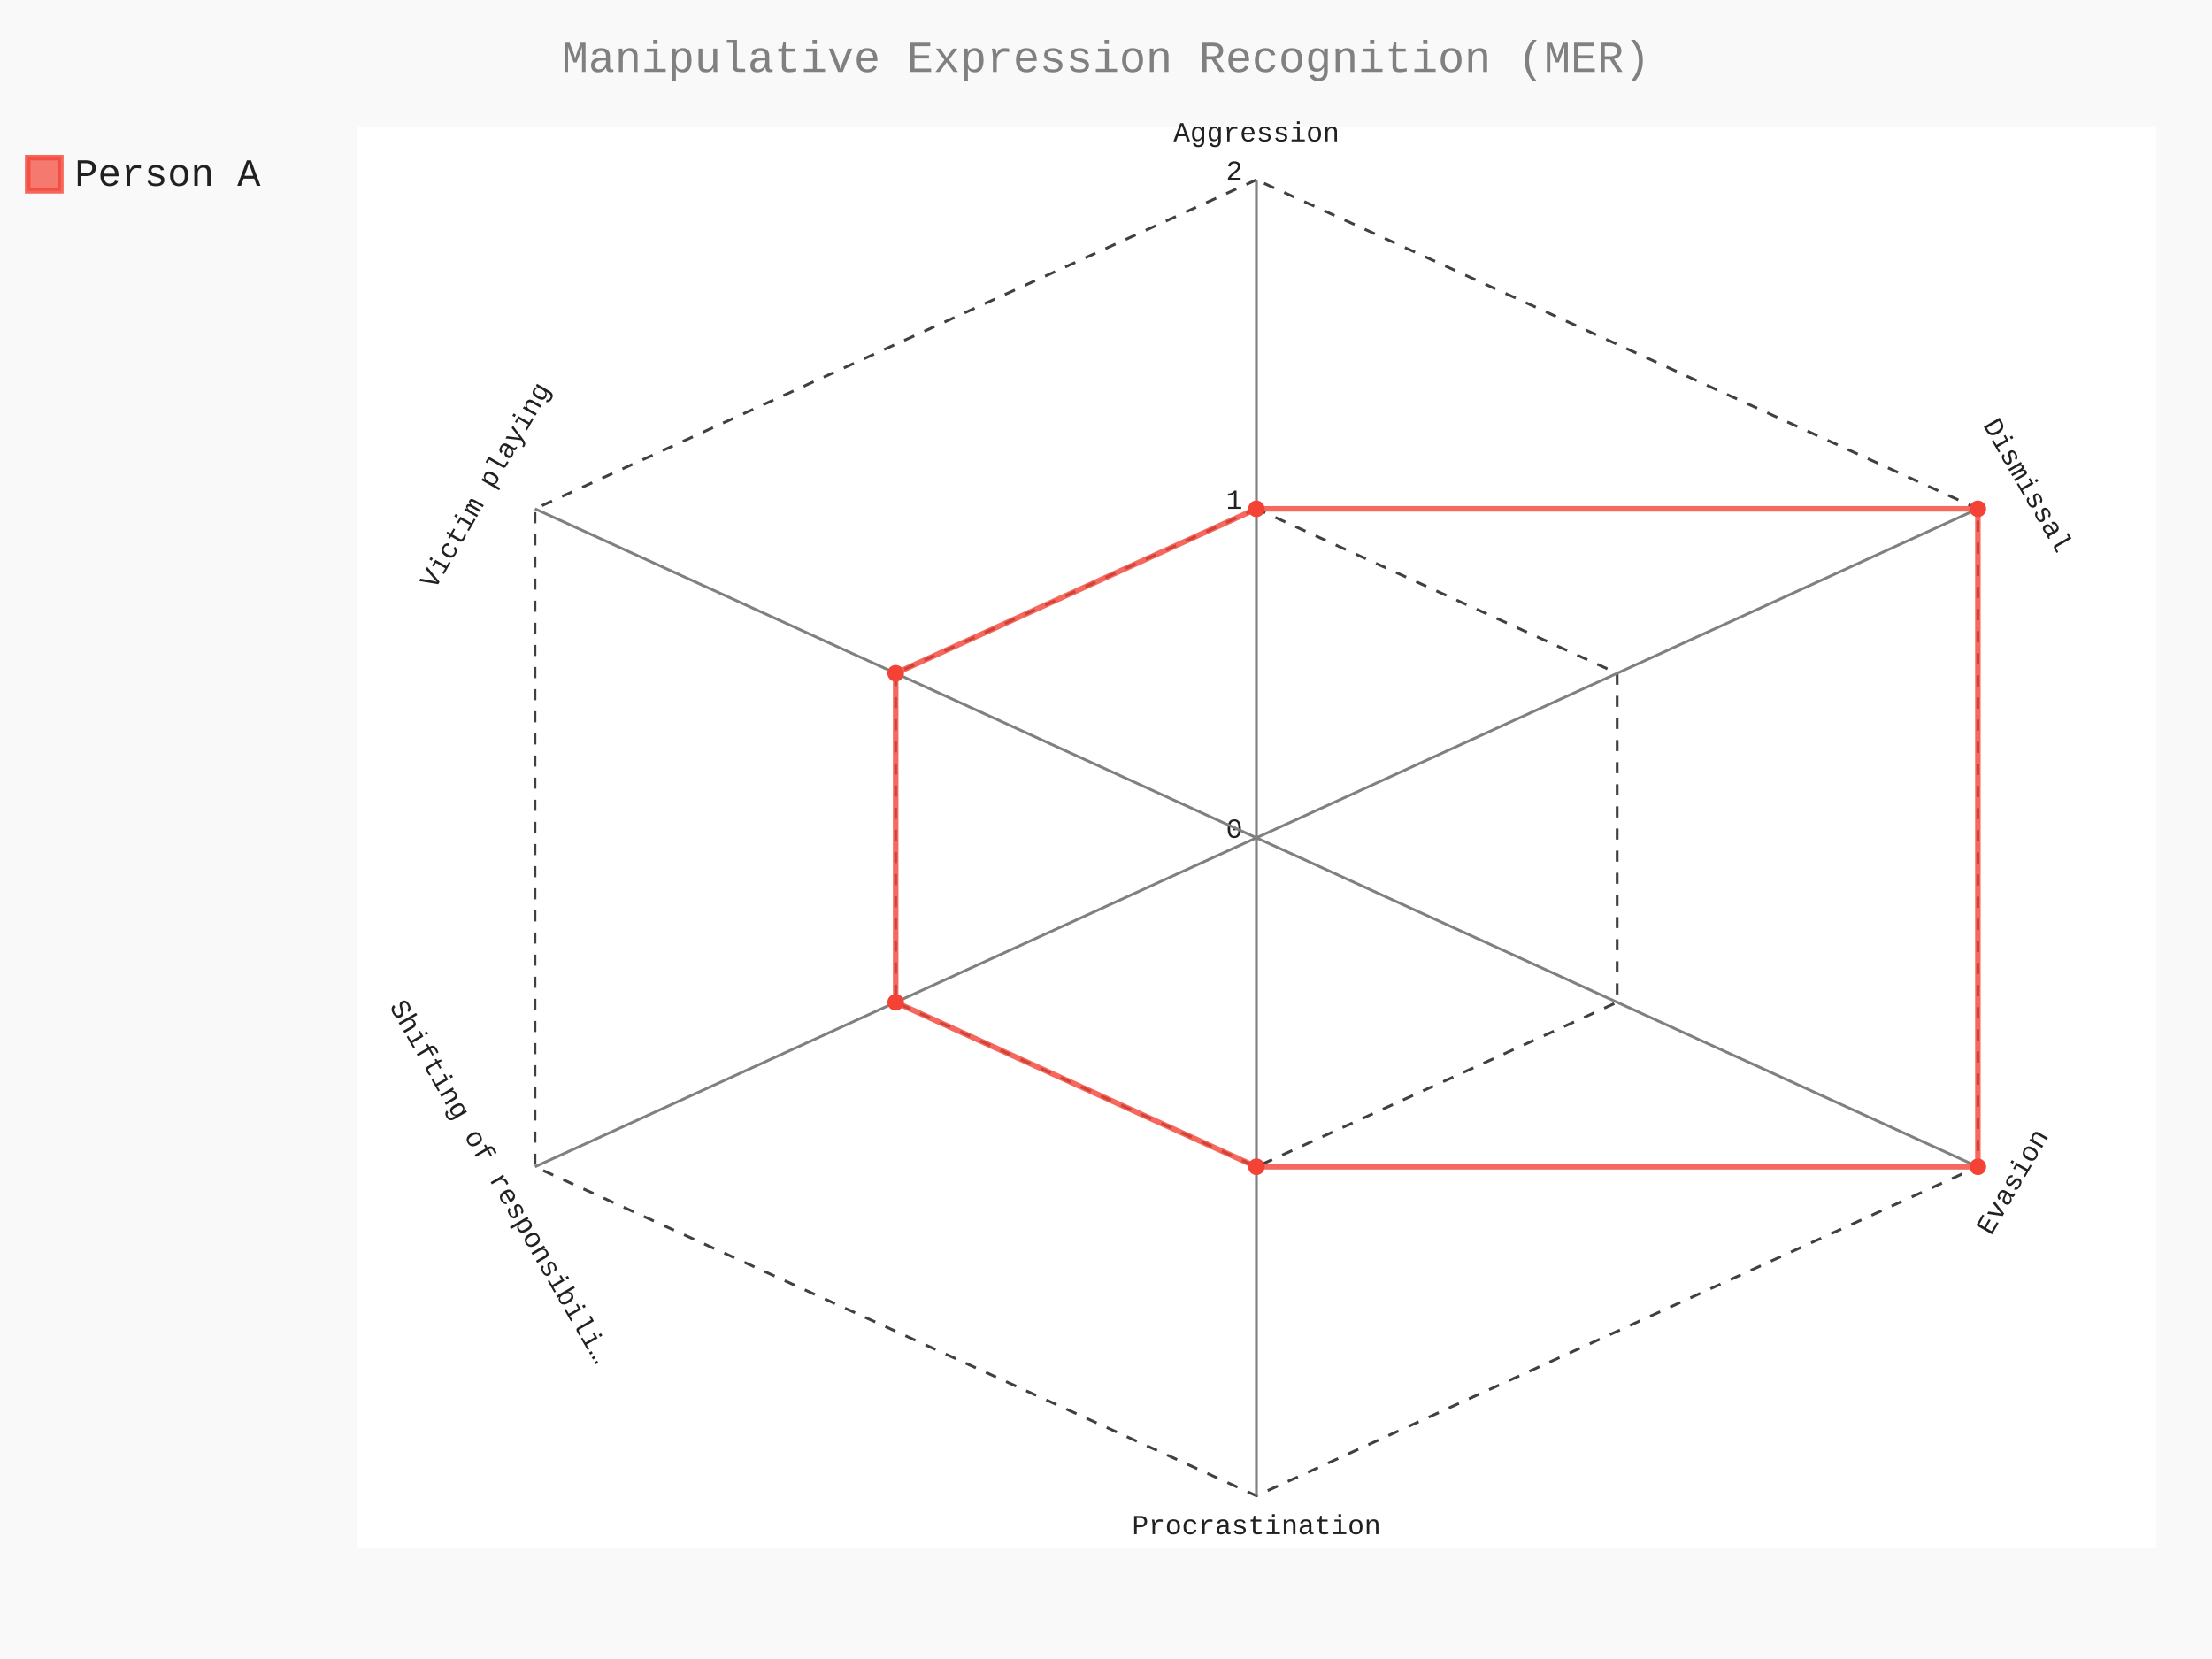
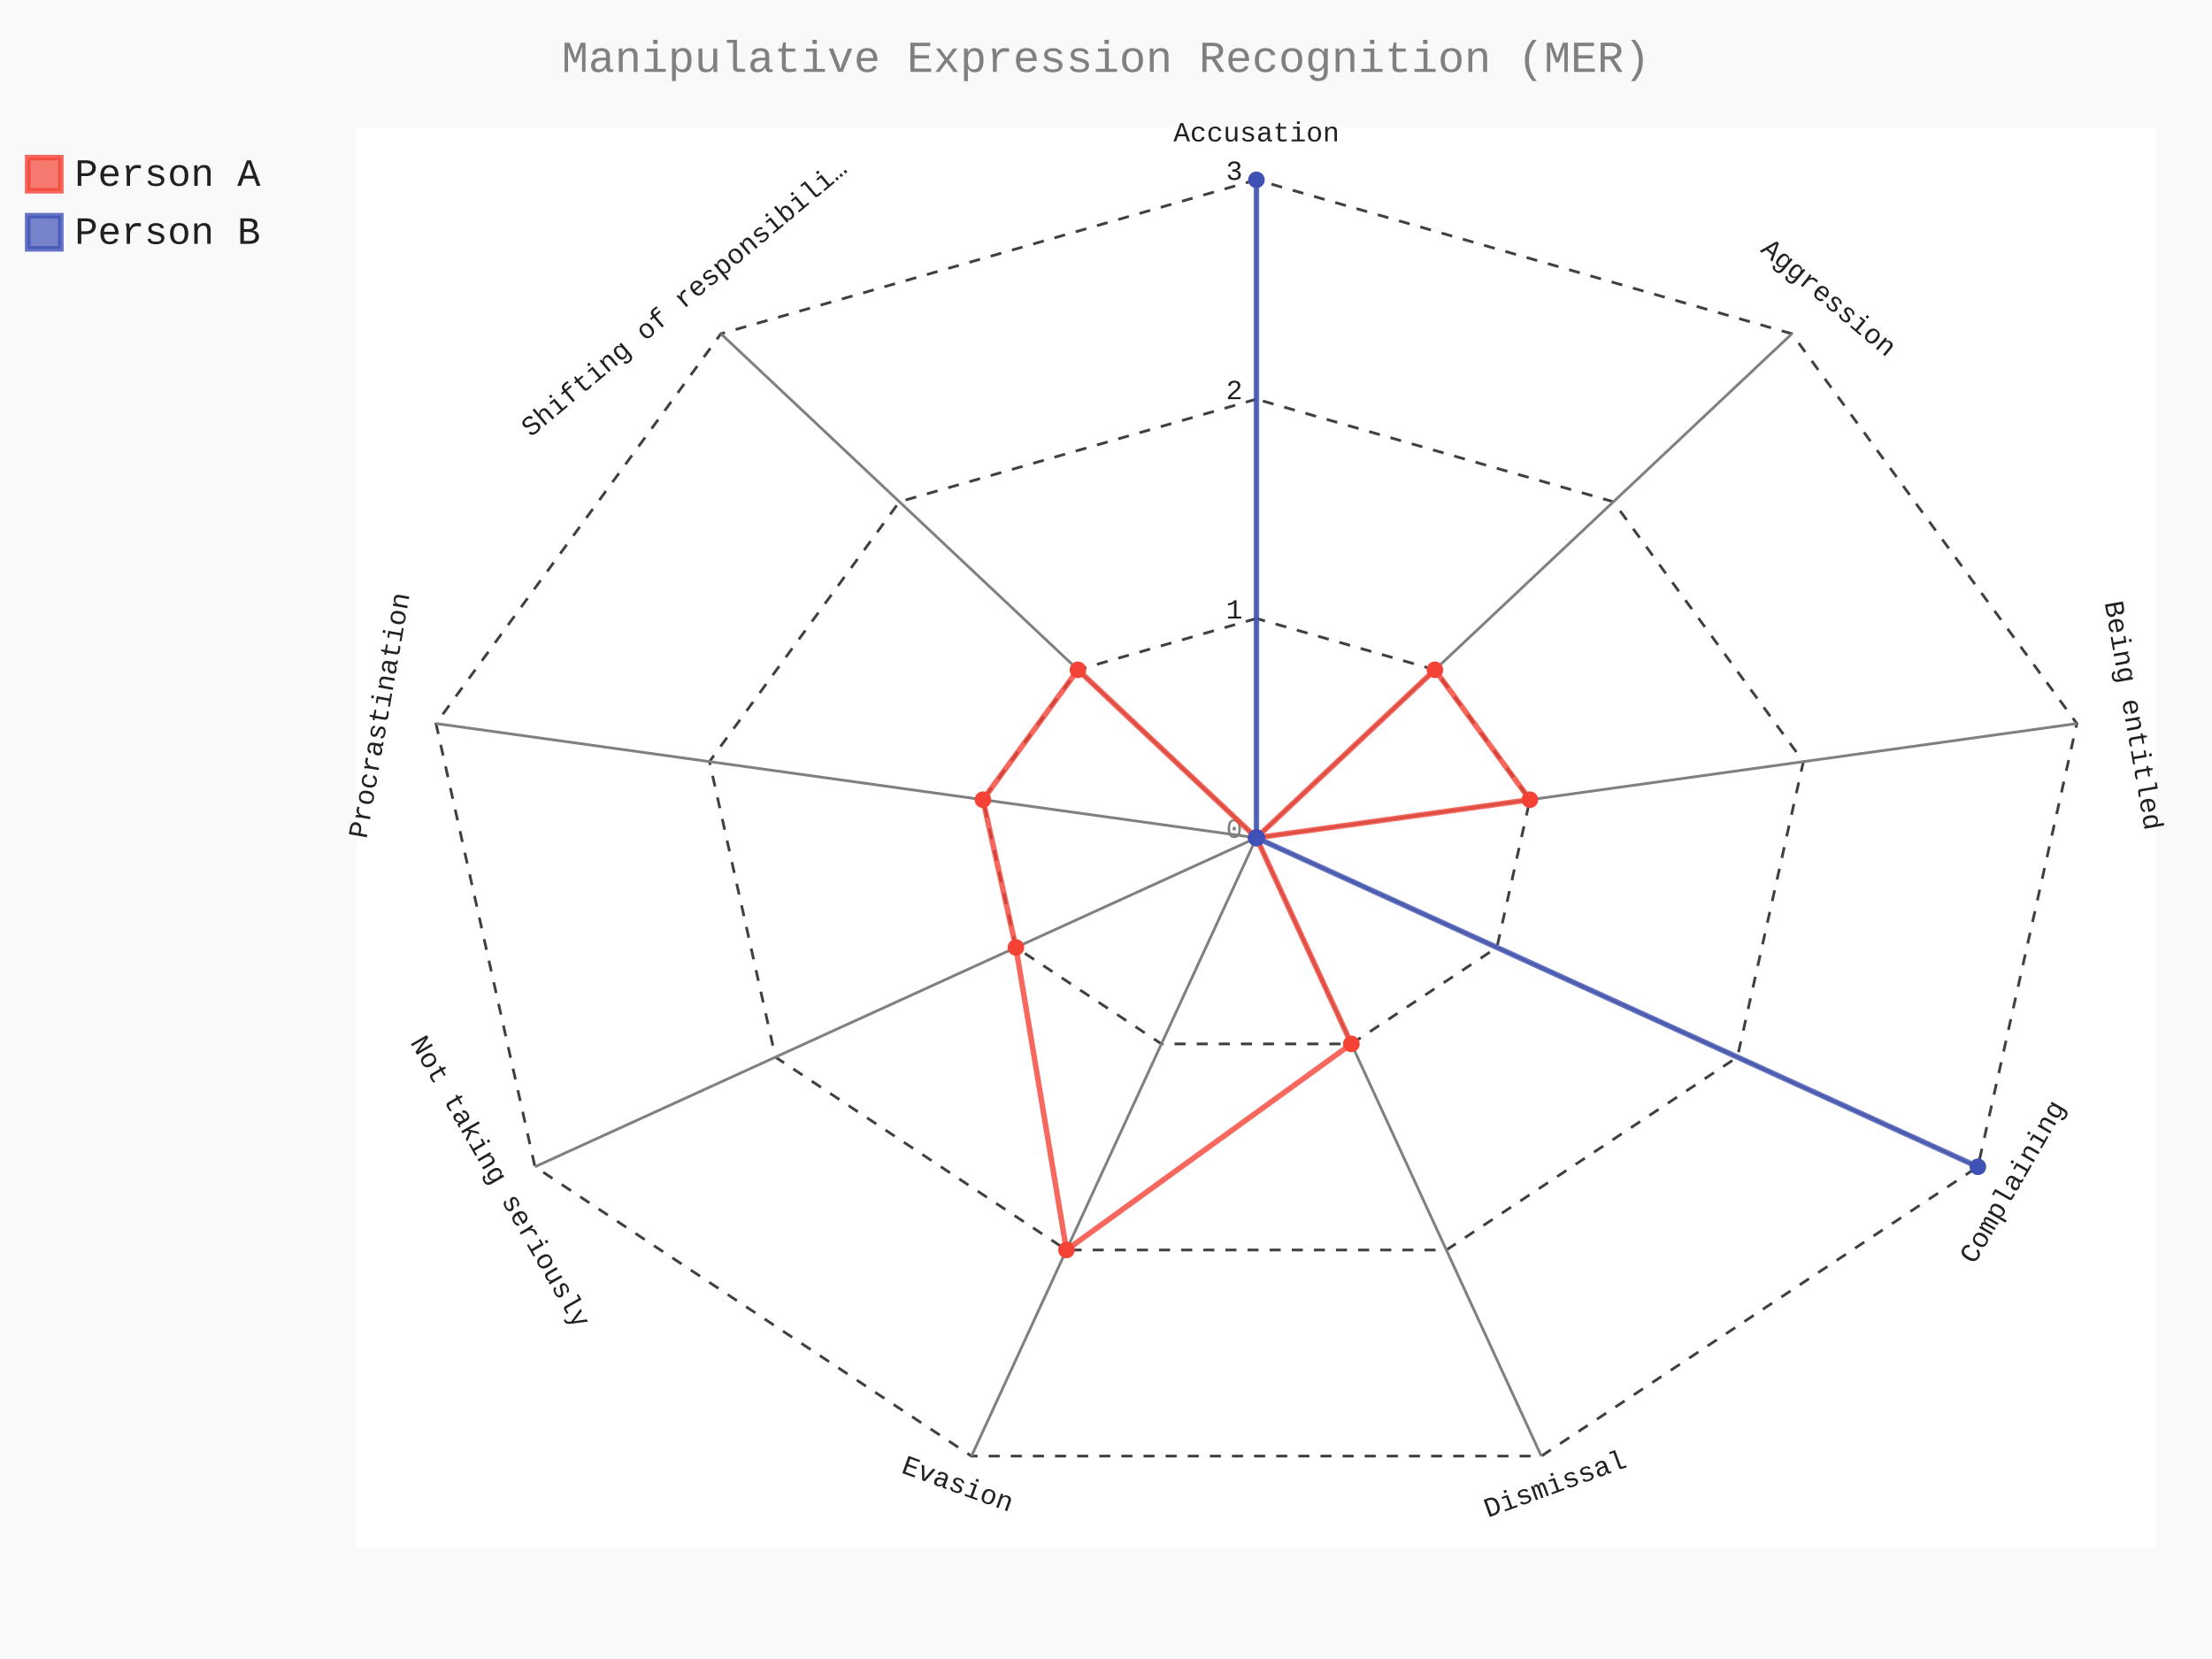
- <svg xmlns="http://www.w3.org/2000/svg" id="chart-443dbc31-e817-4ba4-8fde-5b9981be9436" class="pygal-chart" viewBox="0 0 800 600">
+ <svg xmlns="http://www.w3.org/2000/svg" id="chart-af4e5708-988f-4dfe-bcc4-079bd35db4ac" class="pygal-chart" viewBox="0 0 800 600">
  <defs>
-     <style type="text/css">#chart-443dbc31-e817-4ba4-8fde-5b9981be9436{-webkit-user-select:none;-webkit-font-smoothing:antialiased;font-family:Consolas,"Liberation Mono",Menlo,Courier,monospace}#chart-443dbc31-e817-4ba4-8fde-5b9981be9436 .title{font-family:Consolas,"Liberation Mono",Menlo,Courier,monospace;font-size:16px}#chart-443dbc31-e817-4ba4-8fde-5b9981be9436 .legends .legend text{font-family:Consolas,"Liberation Mono",Menlo,Courier,monospace;font-size:14px}#chart-443dbc31-e817-4ba4-8fde-5b9981be9436 .axis text{font-family:Consolas,"Liberation Mono",Menlo,Courier,monospace;font-size:10px}#chart-443dbc31-e817-4ba4-8fde-5b9981be9436 .axis text.major{font-family:Consolas,"Liberation Mono",Menlo,Courier,monospace;font-size:10px}#chart-443dbc31-e817-4ba4-8fde-5b9981be9436 .text-overlay text.value{font-family:Consolas,"Liberation Mono",Menlo,Courier,monospace;font-size:16px}#chart-443dbc31-e817-4ba4-8fde-5b9981be9436 .text-overlay text.label{font-family:Consolas,"Liberation Mono",Menlo,Courier,monospace;font-size:10px}#chart-443dbc31-e817-4ba4-8fde-5b9981be9436 .tooltip{font-family:Consolas,"Liberation Mono",Menlo,Courier,monospace;font-size:14px}#chart-443dbc31-e817-4ba4-8fde-5b9981be9436 text.no_data{font-family:Consolas,"Liberation Mono",Menlo,Courier,monospace;font-size:64px}
- #chart-443dbc31-e817-4ba4-8fde-5b9981be9436{background-color:rgba(249,249,249,1)}#chart-443dbc31-e817-4ba4-8fde-5b9981be9436 path,#chart-443dbc31-e817-4ba4-8fde-5b9981be9436 line,#chart-443dbc31-e817-4ba4-8fde-5b9981be9436 rect,#chart-443dbc31-e817-4ba4-8fde-5b9981be9436 circle{-webkit-transition:150ms;-moz-transition:150ms;transition:150ms}#chart-443dbc31-e817-4ba4-8fde-5b9981be9436 .graph &gt; .background{fill:rgba(249,249,249,1)}#chart-443dbc31-e817-4ba4-8fde-5b9981be9436 .plot &gt; .background{fill:rgba(255,255,255,1)}#chart-443dbc31-e817-4ba4-8fde-5b9981be9436 .graph{fill:rgba(0,0,0,.87)}#chart-443dbc31-e817-4ba4-8fde-5b9981be9436 text.no_data{fill:rgba(128,128,128,1)}#chart-443dbc31-e817-4ba4-8fde-5b9981be9436 .title{fill:rgba(128,128,128,1)}#chart-443dbc31-e817-4ba4-8fde-5b9981be9436 .legends .legend text{fill:rgba(0,0,0,.87)}#chart-443dbc31-e817-4ba4-8fde-5b9981be9436 .legends .legend:hover text{fill:rgba(128,128,128,1)}#chart-443dbc31-e817-4ba4-8fde-5b9981be9436 .axis .line{stroke:rgba(128,128,128,1)}#chart-443dbc31-e817-4ba4-8fde-5b9981be9436 .axis .guide.line{stroke:rgba(0,0,0,.54)}#chart-443dbc31-e817-4ba4-8fde-5b9981be9436 .axis .major.line{stroke:rgba(0,0,0,.87)}#chart-443dbc31-e817-4ba4-8fde-5b9981be9436 .axis text.major{fill:rgba(128,128,128,1)}#chart-443dbc31-e817-4ba4-8fde-5b9981be9436 .axis.y .guides:hover .guide.line,#chart-443dbc31-e817-4ba4-8fde-5b9981be9436 .line-graph .axis.x .guides:hover .guide.line,#chart-443dbc31-e817-4ba4-8fde-5b9981be9436 .stackedline-graph .axis.x .guides:hover .guide.line,#chart-443dbc31-e817-4ba4-8fde-5b9981be9436 .xy-graph .axis.x .guides:hover .guide.line{stroke:rgba(128,128,128,1)}#chart-443dbc31-e817-4ba4-8fde-5b9981be9436 .axis .guides:hover text{fill:rgba(128,128,128,1)}#chart-443dbc31-e817-4ba4-8fde-5b9981be9436 .reactive{fill-opacity:.7;stroke-opacity:.8;stroke-width:2}#chart-443dbc31-e817-4ba4-8fde-5b9981be9436 .ci{stroke:rgba(0,0,0,.87)}#chart-443dbc31-e817-4ba4-8fde-5b9981be9436 .reactive.active,#chart-443dbc31-e817-4ba4-8fde-5b9981be9436 .active .reactive{fill-opacity:.8;stroke-opacity:.9;stroke-width:4}#chart-443dbc31-e817-4ba4-8fde-5b9981be9436 .ci .reactive.active{stroke-width:1.5}#chart-443dbc31-e817-4ba4-8fde-5b9981be9436 .series text{fill:rgba(128,128,128,1)}#chart-443dbc31-e817-4ba4-8fde-5b9981be9436 .tooltip rect{fill:rgba(255,255,255,1);stroke:rgba(128,128,128,1);-webkit-transition:opacity 150ms;-moz-transition:opacity 150ms;transition:opacity 150ms}#chart-443dbc31-e817-4ba4-8fde-5b9981be9436 .tooltip .label{fill:rgba(0,0,0,.87)}#chart-443dbc31-e817-4ba4-8fde-5b9981be9436 .tooltip .label{fill:rgba(0,0,0,.87)}#chart-443dbc31-e817-4ba4-8fde-5b9981be9436 .tooltip .legend{font-size:.8em;fill:rgba(0,0,0,.54)}#chart-443dbc31-e817-4ba4-8fde-5b9981be9436 .tooltip .x_label{font-size:.6em;fill:rgba(128,128,128,1)}#chart-443dbc31-e817-4ba4-8fde-5b9981be9436 .tooltip .xlink{font-size:.5em;text-decoration:underline}#chart-443dbc31-e817-4ba4-8fde-5b9981be9436 .tooltip .value{font-size:1.5em}#chart-443dbc31-e817-4ba4-8fde-5b9981be9436 .bound{font-size:.5em}#chart-443dbc31-e817-4ba4-8fde-5b9981be9436 .max-value{font-size:.75em;fill:rgba(0,0,0,.54)}#chart-443dbc31-e817-4ba4-8fde-5b9981be9436 .map-element{fill:rgba(255,255,255,1);stroke:rgba(0,0,0,.54) !important}#chart-443dbc31-e817-4ba4-8fde-5b9981be9436 .map-element .reactive{fill-opacity:inherit;stroke-opacity:inherit}#chart-443dbc31-e817-4ba4-8fde-5b9981be9436 .color-0,#chart-443dbc31-e817-4ba4-8fde-5b9981be9436 .color-0 a:visited{stroke:#F44336;fill:#F44336}#chart-443dbc31-e817-4ba4-8fde-5b9981be9436 .text-overlay .color-0 text{fill:black}
- #chart-443dbc31-e817-4ba4-8fde-5b9981be9436 text.no_data{text-anchor:middle}#chart-443dbc31-e817-4ba4-8fde-5b9981be9436 .guide.line{fill:none}#chart-443dbc31-e817-4ba4-8fde-5b9981be9436 .centered{text-anchor:middle}#chart-443dbc31-e817-4ba4-8fde-5b9981be9436 .title{text-anchor:middle}#chart-443dbc31-e817-4ba4-8fde-5b9981be9436 .legends .legend text{fill-opacity:1}#chart-443dbc31-e817-4ba4-8fde-5b9981be9436 .axis.x text{text-anchor:middle}#chart-443dbc31-e817-4ba4-8fde-5b9981be9436 .axis.x:not(.web) text[transform]{text-anchor:start}#chart-443dbc31-e817-4ba4-8fde-5b9981be9436 .axis.x:not(.web) text[transform].backwards{text-anchor:end}#chart-443dbc31-e817-4ba4-8fde-5b9981be9436 .axis.y text{text-anchor:end}#chart-443dbc31-e817-4ba4-8fde-5b9981be9436 .axis.y text[transform].backwards{text-anchor:start}#chart-443dbc31-e817-4ba4-8fde-5b9981be9436 .axis.y2 text{text-anchor:start}#chart-443dbc31-e817-4ba4-8fde-5b9981be9436 .axis.y2 text[transform].backwards{text-anchor:end}#chart-443dbc31-e817-4ba4-8fde-5b9981be9436 .axis .guide.line{stroke-dasharray:4,4;stroke:#404040}#chart-443dbc31-e817-4ba4-8fde-5b9981be9436 .axis .major.guide.line{stroke-dasharray:6,6;stroke:#808080}#chart-443dbc31-e817-4ba4-8fde-5b9981be9436 .horizontal .axis.y .guide.line,#chart-443dbc31-e817-4ba4-8fde-5b9981be9436 .horizontal .axis.y2 .guide.line,#chart-443dbc31-e817-4ba4-8fde-5b9981be9436 .vertical .axis.x .guide.line{opacity:0}#chart-443dbc31-e817-4ba4-8fde-5b9981be9436 .horizontal .axis.always_show .guide.line,#chart-443dbc31-e817-4ba4-8fde-5b9981be9436 .vertical .axis.always_show .guide.line{opacity:1 !important}#chart-443dbc31-e817-4ba4-8fde-5b9981be9436 .axis.y .guides:hover .guide.line,#chart-443dbc31-e817-4ba4-8fde-5b9981be9436 .axis.y2 .guides:hover .guide.line,#chart-443dbc31-e817-4ba4-8fde-5b9981be9436 .axis.x .guides:hover .guide.line{opacity:1}#chart-443dbc31-e817-4ba4-8fde-5b9981be9436 .axis .guides:hover text{opacity:1}#chart-443dbc31-e817-4ba4-8fde-5b9981be9436 .nofill{fill:none}#chart-443dbc31-e817-4ba4-8fde-5b9981be9436 .subtle-fill{fill-opacity:.2}#chart-443dbc31-e817-4ba4-8fde-5b9981be9436 .dot{stroke-width:1px;fill-opacity:1;stroke-opacity:1}#chart-443dbc31-e817-4ba4-8fde-5b9981be9436 .dot.active{stroke-width:5px}#chart-443dbc31-e817-4ba4-8fde-5b9981be9436 .dot.negative{fill:transparent}#chart-443dbc31-e817-4ba4-8fde-5b9981be9436 text,#chart-443dbc31-e817-4ba4-8fde-5b9981be9436 tspan{stroke:none !important}#chart-443dbc31-e817-4ba4-8fde-5b9981be9436 .series text.active{opacity:1}#chart-443dbc31-e817-4ba4-8fde-5b9981be9436 .tooltip rect{fill-opacity:.95;stroke-width:.5}#chart-443dbc31-e817-4ba4-8fde-5b9981be9436 .tooltip text{fill-opacity:1}#chart-443dbc31-e817-4ba4-8fde-5b9981be9436 .showable{visibility:hidden}#chart-443dbc31-e817-4ba4-8fde-5b9981be9436 .showable.shown{visibility:visible}#chart-443dbc31-e817-4ba4-8fde-5b9981be9436 .gauge-background{fill:rgba(229,229,229,1);stroke:none}#chart-443dbc31-e817-4ba4-8fde-5b9981be9436 .bg-lines{stroke:rgba(249,249,249,1);stroke-width:2px}</style>
+     <style type="text/css">#chart-af4e5708-988f-4dfe-bcc4-079bd35db4ac{-webkit-user-select:none;-webkit-font-smoothing:antialiased;font-family:Consolas,"Liberation Mono",Menlo,Courier,monospace}#chart-af4e5708-988f-4dfe-bcc4-079bd35db4ac .title{font-family:Consolas,"Liberation Mono",Menlo,Courier,monospace;font-size:16px}#chart-af4e5708-988f-4dfe-bcc4-079bd35db4ac .legends .legend text{font-family:Consolas,"Liberation Mono",Menlo,Courier,monospace;font-size:14px}#chart-af4e5708-988f-4dfe-bcc4-079bd35db4ac .axis text{font-family:Consolas,"Liberation Mono",Menlo,Courier,monospace;font-size:10px}#chart-af4e5708-988f-4dfe-bcc4-079bd35db4ac .axis text.major{font-family:Consolas,"Liberation Mono",Menlo,Courier,monospace;font-size:10px}#chart-af4e5708-988f-4dfe-bcc4-079bd35db4ac .text-overlay text.value{font-family:Consolas,"Liberation Mono",Menlo,Courier,monospace;font-size:16px}#chart-af4e5708-988f-4dfe-bcc4-079bd35db4ac .text-overlay text.label{font-family:Consolas,"Liberation Mono",Menlo,Courier,monospace;font-size:10px}#chart-af4e5708-988f-4dfe-bcc4-079bd35db4ac .tooltip{font-family:Consolas,"Liberation Mono",Menlo,Courier,monospace;font-size:14px}#chart-af4e5708-988f-4dfe-bcc4-079bd35db4ac text.no_data{font-family:Consolas,"Liberation Mono",Menlo,Courier,monospace;font-size:64px}
+ #chart-af4e5708-988f-4dfe-bcc4-079bd35db4ac{background-color:rgba(249,249,249,1)}#chart-af4e5708-988f-4dfe-bcc4-079bd35db4ac path,#chart-af4e5708-988f-4dfe-bcc4-079bd35db4ac line,#chart-af4e5708-988f-4dfe-bcc4-079bd35db4ac rect,#chart-af4e5708-988f-4dfe-bcc4-079bd35db4ac circle{-webkit-transition:150ms;-moz-transition:150ms;transition:150ms}#chart-af4e5708-988f-4dfe-bcc4-079bd35db4ac .graph &gt; .background{fill:rgba(249,249,249,1)}#chart-af4e5708-988f-4dfe-bcc4-079bd35db4ac .plot &gt; .background{fill:rgba(255,255,255,1)}#chart-af4e5708-988f-4dfe-bcc4-079bd35db4ac .graph{fill:rgba(0,0,0,.87)}#chart-af4e5708-988f-4dfe-bcc4-079bd35db4ac text.no_data{fill:rgba(128,128,128,1)}#chart-af4e5708-988f-4dfe-bcc4-079bd35db4ac .title{fill:rgba(128,128,128,1)}#chart-af4e5708-988f-4dfe-bcc4-079bd35db4ac .legends .legend text{fill:rgba(0,0,0,.87)}#chart-af4e5708-988f-4dfe-bcc4-079bd35db4ac .legends .legend:hover text{fill:rgba(128,128,128,1)}#chart-af4e5708-988f-4dfe-bcc4-079bd35db4ac .axis .line{stroke:rgba(128,128,128,1)}#chart-af4e5708-988f-4dfe-bcc4-079bd35db4ac .axis .guide.line{stroke:rgba(0,0,0,.54)}#chart-af4e5708-988f-4dfe-bcc4-079bd35db4ac .axis .major.line{stroke:rgba(0,0,0,.87)}#chart-af4e5708-988f-4dfe-bcc4-079bd35db4ac .axis text.major{fill:rgba(128,128,128,1)}#chart-af4e5708-988f-4dfe-bcc4-079bd35db4ac .axis.y .guides:hover .guide.line,#chart-af4e5708-988f-4dfe-bcc4-079bd35db4ac .line-graph .axis.x .guides:hover .guide.line,#chart-af4e5708-988f-4dfe-bcc4-079bd35db4ac .stackedline-graph .axis.x .guides:hover .guide.line,#chart-af4e5708-988f-4dfe-bcc4-079bd35db4ac .xy-graph .axis.x .guides:hover .guide.line{stroke:rgba(128,128,128,1)}#chart-af4e5708-988f-4dfe-bcc4-079bd35db4ac .axis .guides:hover text{fill:rgba(128,128,128,1)}#chart-af4e5708-988f-4dfe-bcc4-079bd35db4ac .reactive{fill-opacity:.7;stroke-opacity:.8;stroke-width:2}#chart-af4e5708-988f-4dfe-bcc4-079bd35db4ac .ci{stroke:rgba(0,0,0,.87)}#chart-af4e5708-988f-4dfe-bcc4-079bd35db4ac .reactive.active,#chart-af4e5708-988f-4dfe-bcc4-079bd35db4ac .active .reactive{fill-opacity:.8;stroke-opacity:.9;stroke-width:4}#chart-af4e5708-988f-4dfe-bcc4-079bd35db4ac .ci .reactive.active{stroke-width:1.5}#chart-af4e5708-988f-4dfe-bcc4-079bd35db4ac .series text{fill:rgba(128,128,128,1)}#chart-af4e5708-988f-4dfe-bcc4-079bd35db4ac .tooltip rect{fill:rgba(255,255,255,1);stroke:rgba(128,128,128,1);-webkit-transition:opacity 150ms;-moz-transition:opacity 150ms;transition:opacity 150ms}#chart-af4e5708-988f-4dfe-bcc4-079bd35db4ac .tooltip .label{fill:rgba(0,0,0,.87)}#chart-af4e5708-988f-4dfe-bcc4-079bd35db4ac .tooltip .label{fill:rgba(0,0,0,.87)}#chart-af4e5708-988f-4dfe-bcc4-079bd35db4ac .tooltip .legend{font-size:.8em;fill:rgba(0,0,0,.54)}#chart-af4e5708-988f-4dfe-bcc4-079bd35db4ac .tooltip .x_label{font-size:.6em;fill:rgba(128,128,128,1)}#chart-af4e5708-988f-4dfe-bcc4-079bd35db4ac .tooltip .xlink{font-size:.5em;text-decoration:underline}#chart-af4e5708-988f-4dfe-bcc4-079bd35db4ac .tooltip .value{font-size:1.5em}#chart-af4e5708-988f-4dfe-bcc4-079bd35db4ac .bound{font-size:.5em}#chart-af4e5708-988f-4dfe-bcc4-079bd35db4ac .max-value{font-size:.75em;fill:rgba(0,0,0,.54)}#chart-af4e5708-988f-4dfe-bcc4-079bd35db4ac .map-element{fill:rgba(255,255,255,1);stroke:rgba(0,0,0,.54) !important}#chart-af4e5708-988f-4dfe-bcc4-079bd35db4ac .map-element .reactive{fill-opacity:inherit;stroke-opacity:inherit}#chart-af4e5708-988f-4dfe-bcc4-079bd35db4ac .color-0,#chart-af4e5708-988f-4dfe-bcc4-079bd35db4ac .color-0 a:visited{stroke:#F44336;fill:#F44336}#chart-af4e5708-988f-4dfe-bcc4-079bd35db4ac .color-1,#chart-af4e5708-988f-4dfe-bcc4-079bd35db4ac .color-1 a:visited{stroke:#3F51B5;fill:#3F51B5}#chart-af4e5708-988f-4dfe-bcc4-079bd35db4ac .text-overlay .color-0 text{fill:black}#chart-af4e5708-988f-4dfe-bcc4-079bd35db4ac .text-overlay .color-1 text{fill:black}
+ #chart-af4e5708-988f-4dfe-bcc4-079bd35db4ac text.no_data{text-anchor:middle}#chart-af4e5708-988f-4dfe-bcc4-079bd35db4ac .guide.line{fill:none}#chart-af4e5708-988f-4dfe-bcc4-079bd35db4ac .centered{text-anchor:middle}#chart-af4e5708-988f-4dfe-bcc4-079bd35db4ac .title{text-anchor:middle}#chart-af4e5708-988f-4dfe-bcc4-079bd35db4ac .legends .legend text{fill-opacity:1}#chart-af4e5708-988f-4dfe-bcc4-079bd35db4ac .axis.x text{text-anchor:middle}#chart-af4e5708-988f-4dfe-bcc4-079bd35db4ac .axis.x:not(.web) text[transform]{text-anchor:start}#chart-af4e5708-988f-4dfe-bcc4-079bd35db4ac .axis.x:not(.web) text[transform].backwards{text-anchor:end}#chart-af4e5708-988f-4dfe-bcc4-079bd35db4ac .axis.y text{text-anchor:end}#chart-af4e5708-988f-4dfe-bcc4-079bd35db4ac .axis.y text[transform].backwards{text-anchor:start}#chart-af4e5708-988f-4dfe-bcc4-079bd35db4ac .axis.y2 text{text-anchor:start}#chart-af4e5708-988f-4dfe-bcc4-079bd35db4ac .axis.y2 text[transform].backwards{text-anchor:end}#chart-af4e5708-988f-4dfe-bcc4-079bd35db4ac .axis .guide.line{stroke-dasharray:4,4;stroke:#404040}#chart-af4e5708-988f-4dfe-bcc4-079bd35db4ac .axis .major.guide.line{stroke-dasharray:6,6;stroke:#808080}#chart-af4e5708-988f-4dfe-bcc4-079bd35db4ac .horizontal .axis.y .guide.line,#chart-af4e5708-988f-4dfe-bcc4-079bd35db4ac .horizontal .axis.y2 .guide.line,#chart-af4e5708-988f-4dfe-bcc4-079bd35db4ac .vertical .axis.x .guide.line{opacity:0}#chart-af4e5708-988f-4dfe-bcc4-079bd35db4ac .horizontal .axis.always_show .guide.line,#chart-af4e5708-988f-4dfe-bcc4-079bd35db4ac .vertical .axis.always_show .guide.line{opacity:1 !important}#chart-af4e5708-988f-4dfe-bcc4-079bd35db4ac .axis.y .guides:hover .guide.line,#chart-af4e5708-988f-4dfe-bcc4-079bd35db4ac .axis.y2 .guides:hover .guide.line,#chart-af4e5708-988f-4dfe-bcc4-079bd35db4ac .axis.x .guides:hover .guide.line{opacity:1}#chart-af4e5708-988f-4dfe-bcc4-079bd35db4ac .axis .guides:hover text{opacity:1}#chart-af4e5708-988f-4dfe-bcc4-079bd35db4ac .nofill{fill:none}#chart-af4e5708-988f-4dfe-bcc4-079bd35db4ac .subtle-fill{fill-opacity:.2}#chart-af4e5708-988f-4dfe-bcc4-079bd35db4ac .dot{stroke-width:1px;fill-opacity:1;stroke-opacity:1}#chart-af4e5708-988f-4dfe-bcc4-079bd35db4ac .dot.active{stroke-width:5px}#chart-af4e5708-988f-4dfe-bcc4-079bd35db4ac .dot.negative{fill:transparent}#chart-af4e5708-988f-4dfe-bcc4-079bd35db4ac text,#chart-af4e5708-988f-4dfe-bcc4-079bd35db4ac tspan{stroke:none !important}#chart-af4e5708-988f-4dfe-bcc4-079bd35db4ac .series text.active{opacity:1}#chart-af4e5708-988f-4dfe-bcc4-079bd35db4ac .tooltip rect{fill-opacity:.95;stroke-width:.5}#chart-af4e5708-988f-4dfe-bcc4-079bd35db4ac .tooltip text{fill-opacity:1}#chart-af4e5708-988f-4dfe-bcc4-079bd35db4ac .showable{visibility:hidden}#chart-af4e5708-988f-4dfe-bcc4-079bd35db4ac .showable.shown{visibility:visible}#chart-af4e5708-988f-4dfe-bcc4-079bd35db4ac .gauge-background{fill:rgba(229,229,229,1);stroke:none}#chart-af4e5708-988f-4dfe-bcc4-079bd35db4ac .bg-lines{stroke:rgba(249,249,249,1);stroke-width:2px}</style>
  </defs>
  <g class="graph radar-graph vertical">
    <rect x="0" y="0" width="800" height="600" class="background" />
    <g transform="translate(129, 46)" class="plot">
      <rect x="0" y="0" width="650.8" height="514" class="background" />
      <g class="axis y web">
        <g class="guides">
-           <path d="M325.4 19.037 L64.47 138.019 64.47 375.981 325.4 494.963 586.33 375.981 586.33 138.019 325.4 19.037 Z" class="guide line" />
-           <text x="320.4" y="19.037" class="">2</text>
+           <path d="M325.4 19.037 L131.73 74.71 28.681 215.678 64.47 375.981 222.351 480.612 428.449 480.612 586.33 375.981 622.119 215.678 519.07 74.71 325.4 19.037 Z" class="guide line" />
+           <text x="320.4" y="19.037" class="">3</text>
        </g>
        <g class="guides">
-           <path d="M325.4 138.019 L194.935 197.509 194.935 316.491 325.4 375.981 455.865 316.491 455.865 197.509 325.4 138.019 Z" class="guide line" />
-           <text x="320.4" y="138.019" class="">1</text>
+           <path d="M325.4 98.358 L196.287 135.473 127.587 229.452 151.447 336.321 256.7 406.075 394.1 406.075 499.353 336.321 523.213 229.452 454.513 135.473 325.4 98.358 Z" class="guide line" />
+           <text x="320.4" y="98.358" class="">2</text>
        </g>
        <g class="guides">
-           <path d="M325.4 257 L325.4 257 325.4 257 325.4 257 325.4 257 325.4 257 325.4 257 Z" class="guide line" />
-           <text x="320.4" y="257.0" class="">0</text>
+           <path d="M325.4 177.679 L260.843 196.237 226.494 243.226 238.423 296.66 291.05 331.537 359.75 331.537 412.377 296.66 424.306 243.226 389.957 196.237 325.4 177.679 Z" class="guide line" />
+           <text x="320.4" y="177.679" class="">1</text>
+         </g>
+         <g class="guides">
+           <path d="M325.4 257 L325.4 257 325.4 257 325.4 257 325.4 257 325.4 257 325.4 257 325.4 257 325.4 257 325.4 257 Z" class="major guide line" />
+           <text x="320.4" y="257.0" class="major">0</text>
        </g>
      </g>
      <g class="axis x web">
        <g class="guides">
          <path d="M325.4 257 L325.4 19.037" class="line" />
-           <text x="325.4" y="5.14" class="" transform="rotate(0 325.4 5.14)">Aggression</text>
+           <text x="325.4" y="5.14" class="" transform="rotate(0 325.4 5.14)">Accusation</text>
        </g>
        <g class="guides">
-           <path d="M325.4 257 L64.47 138.019" class="line" />
-           <text x="49.231" y="131.07" class="" transform="rotate(-60 49.23143 131.07)">Victim playing</text>
+           <path d="M325.4 257 L131.73 74.71" class="line" />
+           <text x="120.42" y="64.064" class="" transform="rotate(-40 120.4202 64.06405)">Shifting of responsibili…</text>
+         </g>
+         <g class="guides">
+           <path d="M325.4 257 L28.681 215.678" class="line" />
+           <text x="11.353" y="213.265" class="" transform="rotate(-80 11.35269 213.265)">Procrastination</text>
        </g>
        <g class="guides">
          <path d="M325.4 257 L64.47 375.981" class="line" />
-           <text x="49.231" y="382.93" class="" transform="rotate(-300 49.23143 382.93)">Shifting of responsibili…</text>
+           <text x="49.231" y="382.93" class="" transform="rotate(-300 49.23143 382.93)">Not taking seriously</text>
        </g>
        <g class="guides">
-           <path d="M325.4 257 L325.4 494.963" class="line" />
-           <text x="325.4" y="508.86" class="" transform="rotate(-360 325.4 508.86)">Procrastination</text>
+           <path d="M325.4 257 L222.351 480.612" class="line" />
+           <text x="216.333" y="493.671" class="" transform="rotate(-340 216.3325 493.671)">Evasion</text>
+         </g>
+         <g class="guides">
+           <path d="M325.4 257 L428.449 480.612" class="line" />
+           <text x="434.467" y="493.671" class="" transform="rotate(-380 434.4675 493.671)">Dismissal</text>
        </g>
        <g class="guides">
          <path d="M325.4 257 L586.33 375.981" class="line" />
-           <text x="601.569" y="382.93" class="" transform="rotate(-420 601.5686 382.93)">Evasion</text>
+           <text x="601.569" y="382.93" class="" transform="rotate(-420 601.5686 382.93)">Complaining</text>
        </g>
        <g class="guides">
-           <path d="M325.4 257 L586.33 138.019" class="line" />
-           <text x="601.569" y="131.07" class="" transform="rotate(-300 601.5686 131.07)">Dismissal</text>
+           <path d="M325.4 257 L622.119 215.678" class="line" />
+           <text x="639.447" y="213.265" class="" transform="rotate(-280 639.4473 213.265)">Being entitled</text>
+         </g>
+         <g class="guides">
+           <path d="M325.4 257 L519.07 74.71" class="line" />
+           <text x="530.38" y="64.064" class="" transform="rotate(-320 530.3798 64.06405)">Aggression</text>
        </g>
      </g>
      <g class="series serie-0 color-0">
-         <path d="M325.4 138.019 L194.935 197.509 194.935 316.491 325.4 375.981 586.33 375.981 586.33 138.019 Z" class="line reactive nofill" />
+         <path d="M325.4 257 L260.843 196.237 226.494 243.226 238.423 296.66 256.7 406.075 359.75 331.537 325.4 257 424.306 243.226 389.957 196.237 Z" class="line reactive nofill" />
+       </g>
+       <g class="series serie-1 color-1">
+         <path d="M325.4 19.037 L325.4 257 325.4 257 325.4 257 325.4 257 325.4 257 586.33 375.981 325.4 257 325.4 257 Z" class="line reactive nofill" />
      </g>
    </g>
    <g class="titles">
      <text x="400.0" y="26" class="title plot_title">Manipulative Expression Recognition (MER)</text>
    </g>
    <g transform="translate(129, 46)" class="plot overlay">
      <g class="series serie-0 color-0">
        <g class="dots">
-           <circle cx="325.4" cy="138.019" r="2.5" class="dot reactive tooltip-trigger" />
+           <circle cx="325.4" cy="257.0" r="2.5" class="dot reactive tooltip-trigger" />
        </g>
        <g class="dots">
-           <circle cx="194.935" cy="197.509" r="2.5" class="dot reactive tooltip-trigger" />
+           <circle cx="260.843" cy="196.237" r="2.5" class="dot reactive tooltip-trigger" />
        </g>
        <g class="dots">
-           <circle cx="194.935" cy="316.491" r="2.5" class="dot reactive tooltip-trigger" />
+           <circle cx="226.494" cy="243.226" r="2.5" class="dot reactive tooltip-trigger" />
        </g>
        <g class="dots">
-           <circle cx="325.4" cy="375.981" r="2.5" class="dot reactive tooltip-trigger" />
+           <circle cx="238.423" cy="296.66" r="2.5" class="dot reactive tooltip-trigger" />
+         </g>
+         <g class="dots">
+           <circle cx="256.7" cy="406.075" r="2.5" class="dot reactive tooltip-trigger" />
+         </g>
+         <g class="dots">
+           <circle cx="359.75" cy="331.537" r="2.5" class="dot reactive tooltip-trigger" />
+         </g>
+         <g class="dots">
+           <circle cx="325.4" cy="257.0" r="2.5" class="dot reactive tooltip-trigger" />
+         </g>
+         <g class="dots">
+           <circle cx="424.306" cy="243.226" r="2.5" class="dot reactive tooltip-trigger" />
+         </g>
+         <g class="dots">
+           <circle cx="389.957" cy="196.237" r="2.5" class="dot reactive tooltip-trigger" />
+         </g>
+       </g>
+       <g class="series serie-1 color-1">
+         <g class="dots">
+           <circle cx="325.4" cy="19.037" r="2.5" class="dot reactive tooltip-trigger" />
+         </g>
+         <g class="dots">
+           <circle cx="325.4" cy="257.0" r="2.5" class="dot reactive tooltip-trigger" />
+         </g>
+         <g class="dots">
+           <circle cx="325.4" cy="257.0" r="2.5" class="dot reactive tooltip-trigger" />
+         </g>
+         <g class="dots">
+           <circle cx="325.4" cy="257.0" r="2.5" class="dot reactive tooltip-trigger" />
+         </g>
+         <g class="dots">
+           <circle cx="325.4" cy="257.0" r="2.5" class="dot reactive tooltip-trigger" />
+         </g>
+         <g class="dots">
+           <circle cx="325.4" cy="257.0" r="2.5" class="dot reactive tooltip-trigger" />
        </g>
        <g class="dots">
          <circle cx="586.33" cy="375.981" r="2.5" class="dot reactive tooltip-trigger" />
        </g>
        <g class="dots">
-           <circle cx="586.33" cy="138.019" r="2.5" class="dot reactive tooltip-trigger" />
+           <circle cx="325.4" cy="257.0" r="2.5" class="dot reactive tooltip-trigger" />
+         </g>
+         <g class="dots">
+           <circle cx="325.4" cy="257.0" r="2.5" class="dot reactive tooltip-trigger" />
        </g>
      </g>
    </g>
    <g transform="translate(129, 46)" class="plot text-overlay">
      <g class="series serie-0 color-0" />
+       <g class="series serie-1 color-1" />
    </g>
    <g transform="translate(129, 46)" class="plot tooltip-overlay">
      <g transform="translate(0 0)" style="opacity: 0" class="tooltip">
        <rect rx="0" ry="0" width="0" height="0" class="tooltip-box" />
        <g class="text" />
      </g>
    </g>
    <g transform="translate(10, 56)" class="legends">
      <g id="activate-serie-0" class="legend reactive activate-serie">
        <rect x="0.0" y="1.0" width="12" height="12" class="color-0 reactive" />
        <text x="17.0" y="11.2">Person A</text>
      </g>
+       <g id="activate-serie-1" class="legend reactive activate-serie">
+         <rect x="0.0" y="22.0" width="12" height="12" class="color-1 reactive" />
+         <text x="17.0" y="32.2">Person B</text>
+       </g>
    </g>
    <g transform="translate(790, 56)" class="legends" />
  </g>
</svg>
